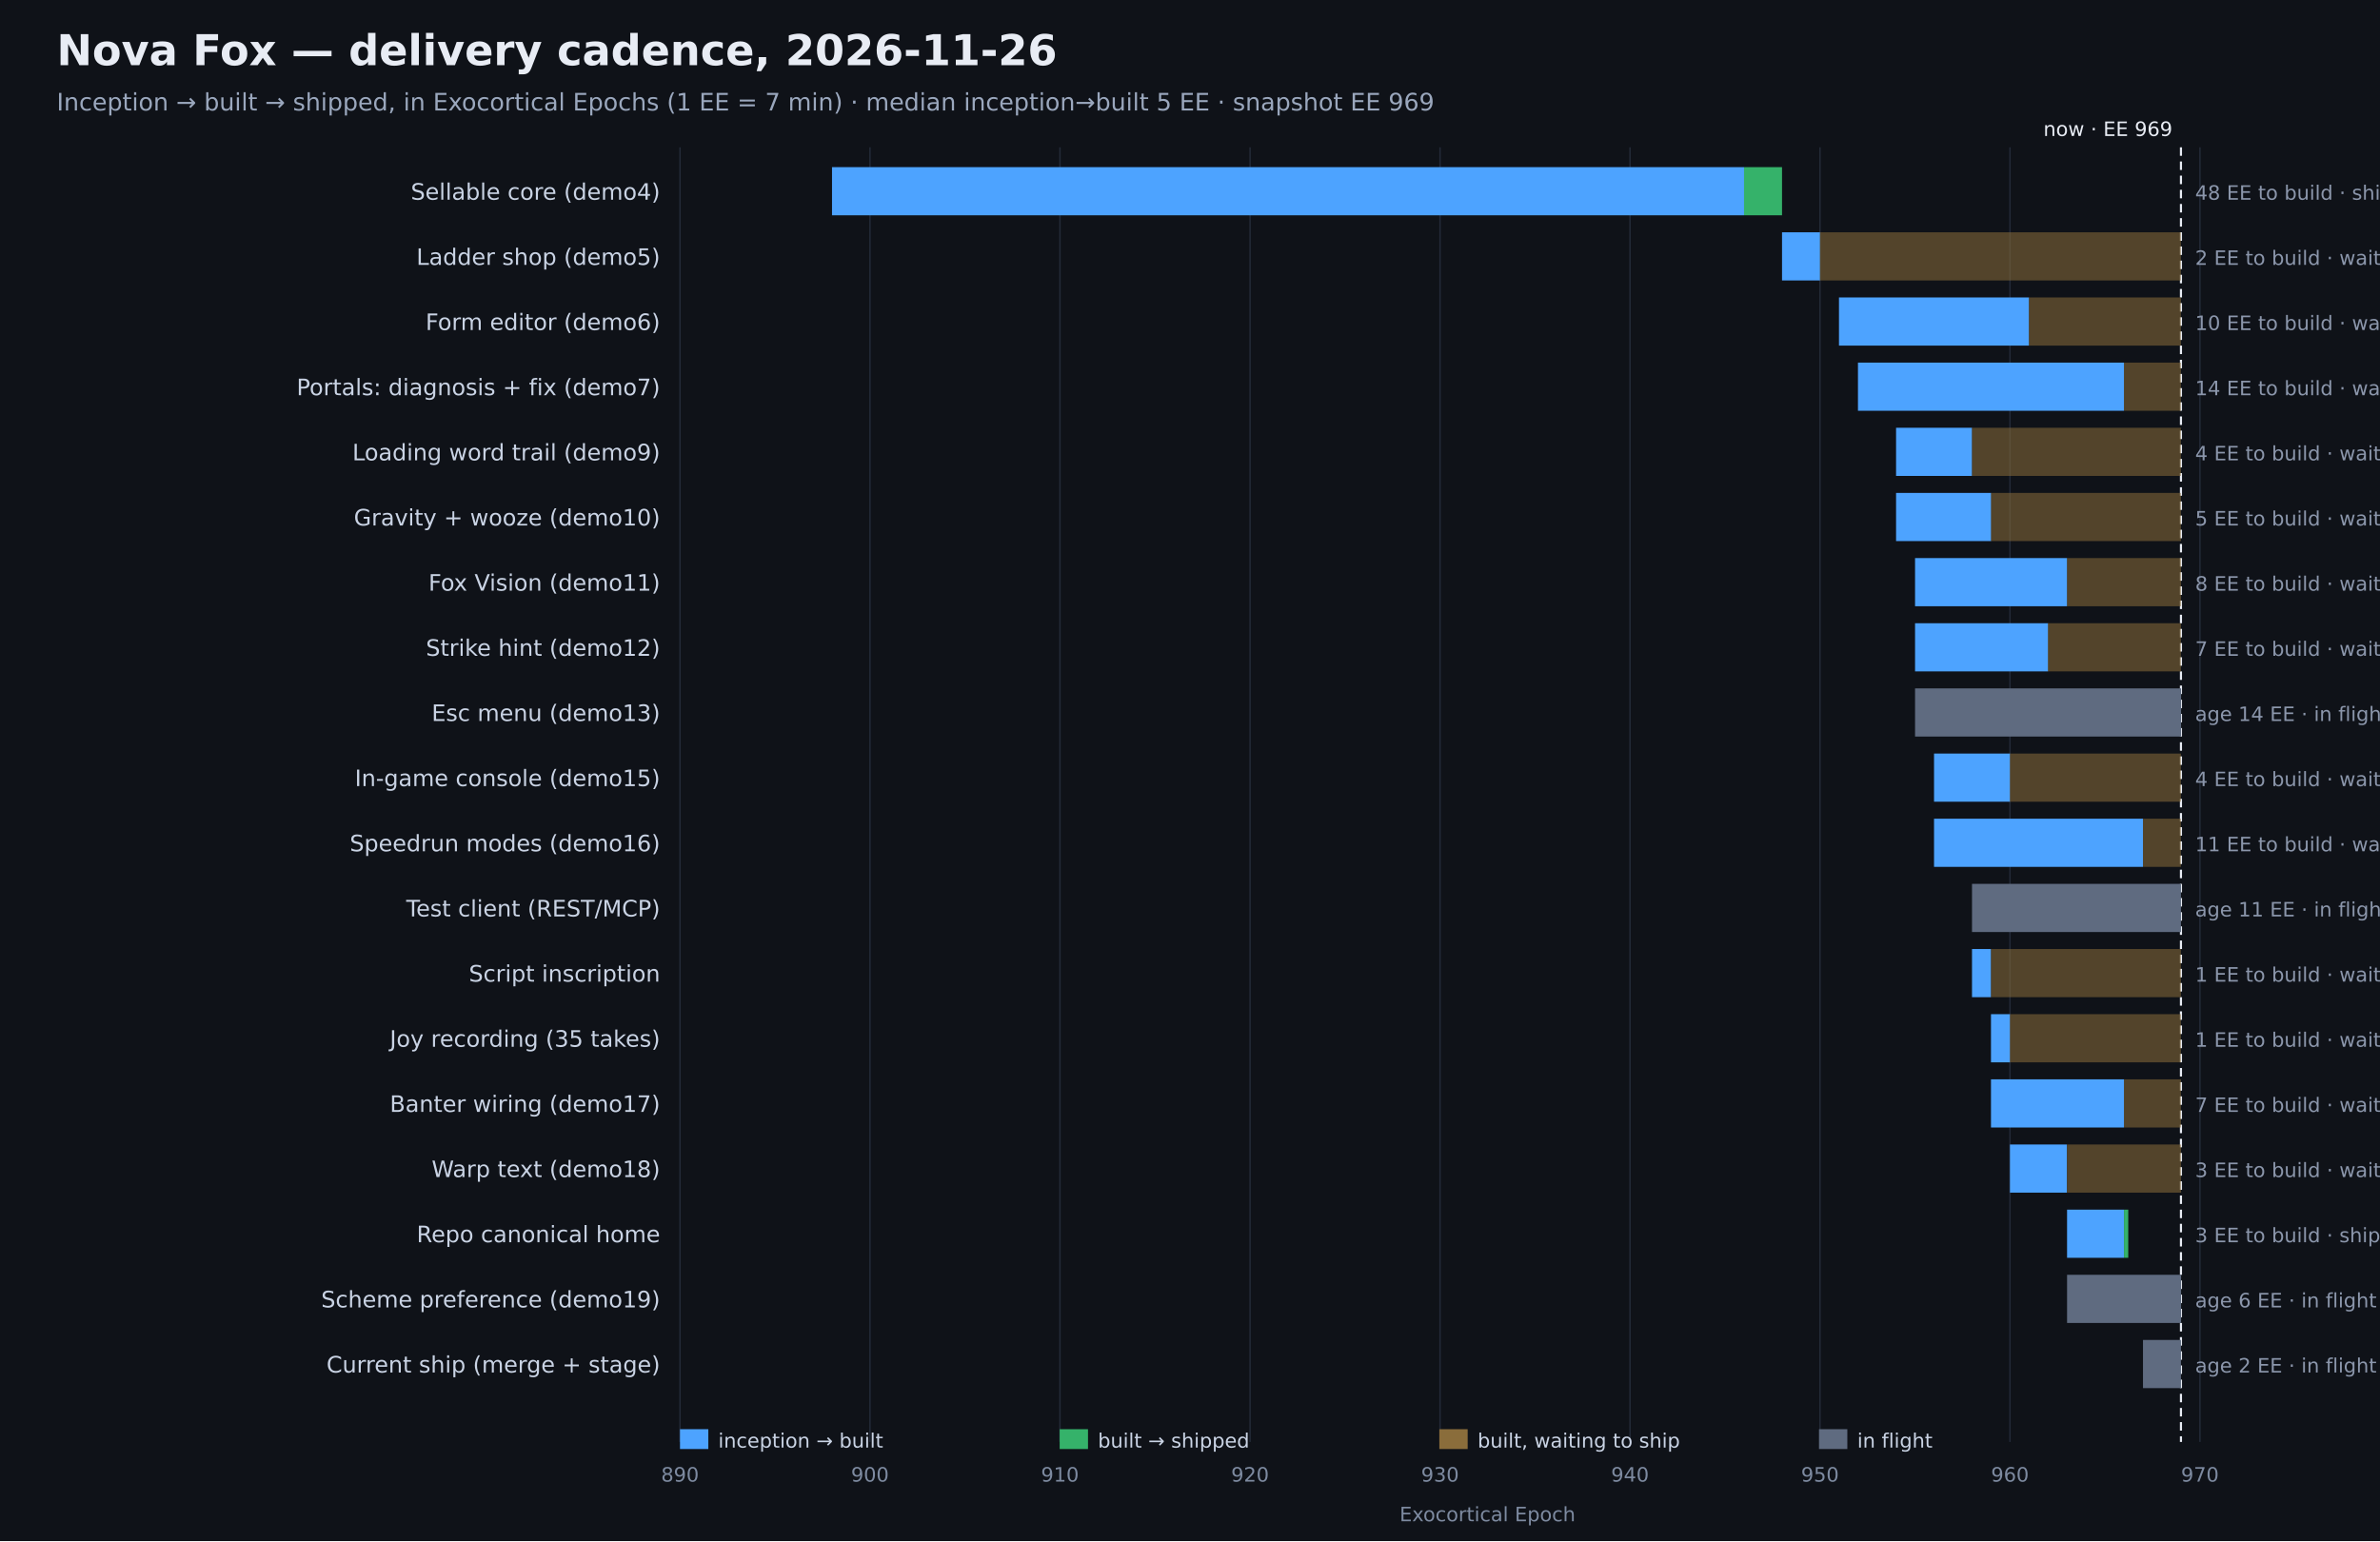
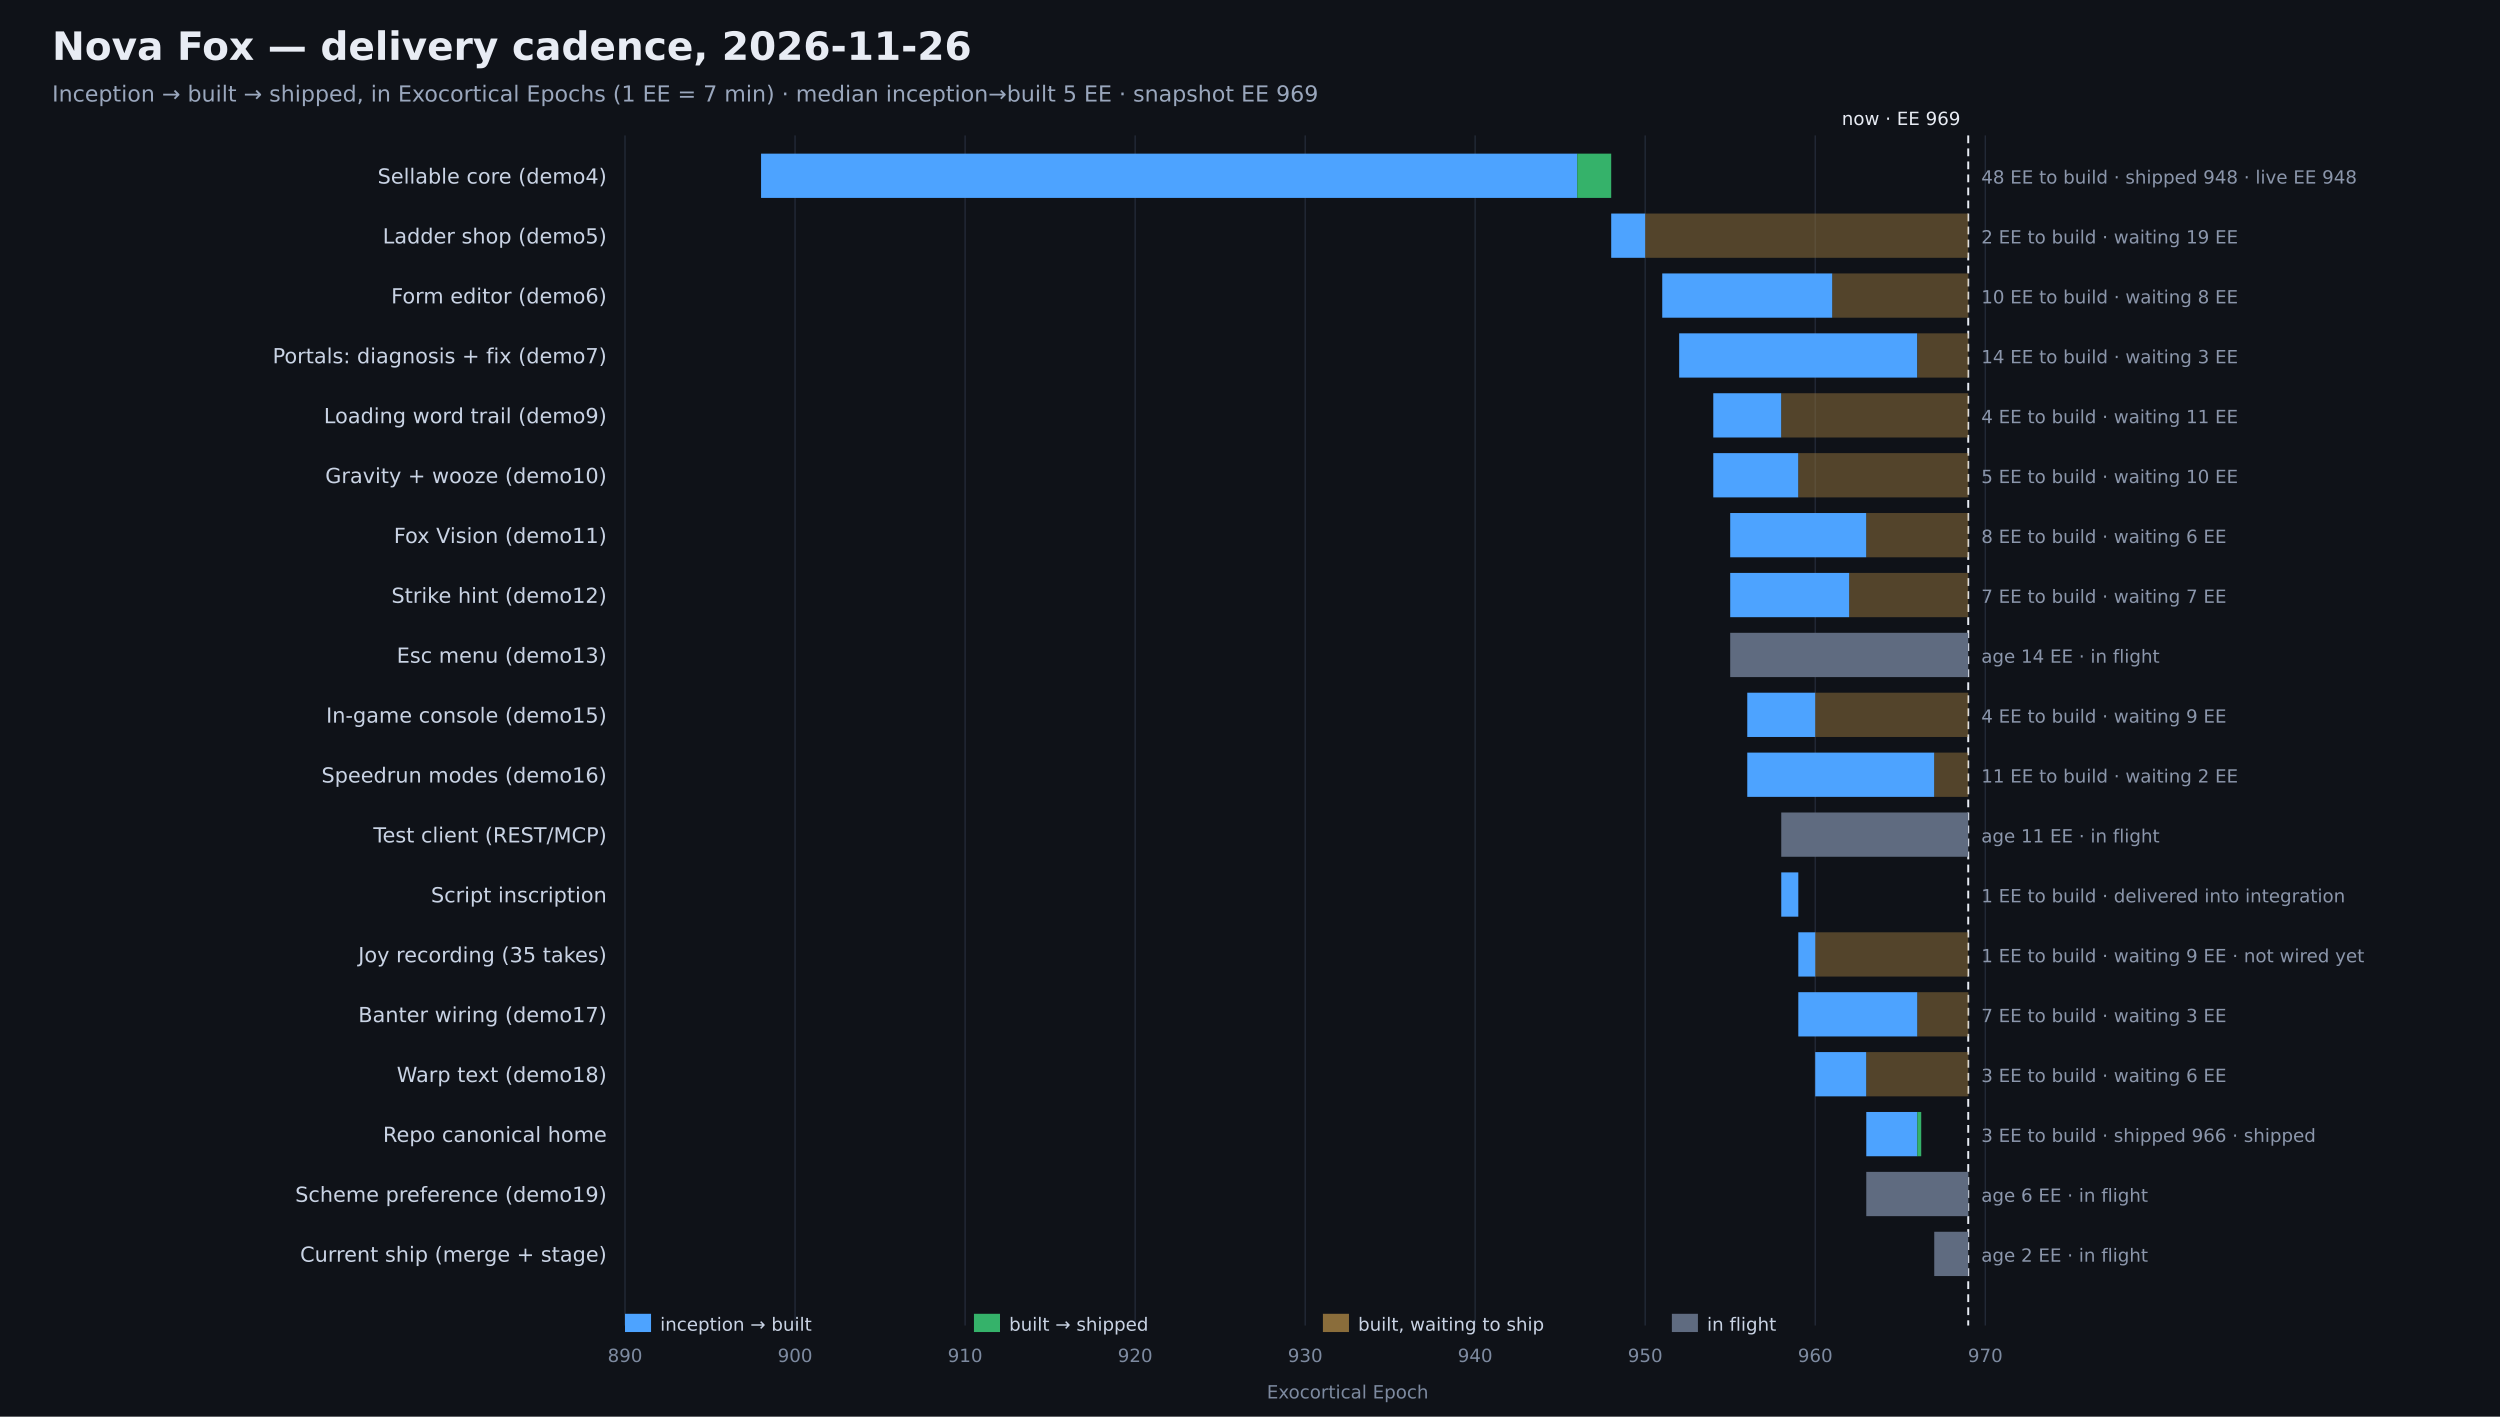
- <svg xmlns="http://www.w3.org/2000/svg" width="1680" height="1088" viewBox="0 0 1680 1088">
-   <rect width="1680" height="1088" fill="#0f1218" />
+ <svg xmlns="http://www.w3.org/2000/svg" width="1920" height="1088" viewBox="0 0 1920 1088">
+   <rect width="1920" height="1088" fill="#0f1218" />
  <text x="40" y="46" font-family="DejaVu Sans" font-size="30" font-weight="bold" fill="#e8ecf4">Nova Fox — delivery cadence, 2026-11-26</text>
  <text x="40" y="78" font-family="DejaVu Sans" font-size="17" fill="#9aa7bd">Inception → built → shipped, in Exocortical Epochs (1 EE = 7 min) · median inception→built 5 EE · snapshot EE 969</text>
  <line x1="480.0" y1="104" x2="480.0" y2="1018" stroke="#232a38" stroke-width="1" />
  <text x="480.0" y="1046" font-family="DejaVu Sans" font-size="14" fill="#7d8aa0" text-anchor="middle">890</text>
-   <line x1="614.1" y1="104" x2="614.1" y2="1018" stroke="#232a38" stroke-width="1" />
-   <text x="614.1" y="1046" font-family="DejaVu Sans" font-size="14" fill="#7d8aa0" text-anchor="middle">900</text>
-   <line x1="748.2" y1="104" x2="748.2" y2="1018" stroke="#232a38" stroke-width="1" />
-   <text x="748.2" y="1046" font-family="DejaVu Sans" font-size="14" fill="#7d8aa0" text-anchor="middle">910</text>
-   <line x1="882.4" y1="104" x2="882.4" y2="1018" stroke="#232a38" stroke-width="1" />
-   <text x="882.4" y="1046" font-family="DejaVu Sans" font-size="14" fill="#7d8aa0" text-anchor="middle">920</text>
-   <line x1="1016.5" y1="104" x2="1016.5" y2="1018" stroke="#232a38" stroke-width="1" />
-   <text x="1016.5" y="1046" font-family="DejaVu Sans" font-size="14" fill="#7d8aa0" text-anchor="middle">930</text>
-   <line x1="1150.6" y1="104" x2="1150.6" y2="1018" stroke="#232a38" stroke-width="1" />
-   <text x="1150.6" y="1046" font-family="DejaVu Sans" font-size="14" fill="#7d8aa0" text-anchor="middle">940</text>
-   <line x1="1284.7" y1="104" x2="1284.7" y2="1018" stroke="#232a38" stroke-width="1" />
-   <text x="1284.7" y="1046" font-family="DejaVu Sans" font-size="14" fill="#7d8aa0" text-anchor="middle">950</text>
-   <line x1="1418.8" y1="104" x2="1418.8" y2="1018" stroke="#232a38" stroke-width="1" />
-   <text x="1418.8" y="1046" font-family="DejaVu Sans" font-size="14" fill="#7d8aa0" text-anchor="middle">960</text>
-   <line x1="1552.9" y1="104" x2="1552.9" y2="1018" stroke="#232a38" stroke-width="1" />
-   <text x="1552.9" y="1046" font-family="DejaVu Sans" font-size="14" fill="#7d8aa0" text-anchor="middle">970</text>
-   <text x="1050.0" y="1074" font-family="DejaVu Sans" font-size="14" fill="#7d8aa0" text-anchor="middle">Exocortical Epoch</text>
-   <line x1="1539.5" y1="104" x2="1539.5" y2="1018" stroke="#e8ecf4" stroke-width="1.5" stroke-dasharray="6 4" />
-   <text x="1533.5" y="96" font-family="DejaVu Sans" font-size="14" fill="#e8ecf4" text-anchor="end">now · EE 969</text>
+   <line x1="610.6" y1="104" x2="610.6" y2="1018" stroke="#232a38" stroke-width="1" />
+   <text x="610.6" y="1046" font-family="DejaVu Sans" font-size="14" fill="#7d8aa0" text-anchor="middle">900</text>
+   <line x1="741.2" y1="104" x2="741.2" y2="1018" stroke="#232a38" stroke-width="1" />
+   <text x="741.2" y="1046" font-family="DejaVu Sans" font-size="14" fill="#7d8aa0" text-anchor="middle">910</text>
+   <line x1="871.8" y1="104" x2="871.8" y2="1018" stroke="#232a38" stroke-width="1" />
+   <text x="871.8" y="1046" font-family="DejaVu Sans" font-size="14" fill="#7d8aa0" text-anchor="middle">920</text>
+   <line x1="1002.4" y1="104" x2="1002.4" y2="1018" stroke="#232a38" stroke-width="1" />
+   <text x="1002.4" y="1046" font-family="DejaVu Sans" font-size="14" fill="#7d8aa0" text-anchor="middle">930</text>
+   <line x1="1132.9" y1="104" x2="1132.9" y2="1018" stroke="#232a38" stroke-width="1" />
+   <text x="1132.9" y="1046" font-family="DejaVu Sans" font-size="14" fill="#7d8aa0" text-anchor="middle">940</text>
+   <line x1="1263.5" y1="104" x2="1263.5" y2="1018" stroke="#232a38" stroke-width="1" />
+   <text x="1263.5" y="1046" font-family="DejaVu Sans" font-size="14" fill="#7d8aa0" text-anchor="middle">950</text>
+   <line x1="1394.1" y1="104" x2="1394.1" y2="1018" stroke="#232a38" stroke-width="1" />
+   <text x="1394.1" y="1046" font-family="DejaVu Sans" font-size="14" fill="#7d8aa0" text-anchor="middle">960</text>
+   <line x1="1524.7" y1="104" x2="1524.7" y2="1018" stroke="#232a38" stroke-width="1" />
+   <text x="1524.7" y="1046" font-family="DejaVu Sans" font-size="14" fill="#7d8aa0" text-anchor="middle">970</text>
+   <text x="1035.0" y="1074" font-family="DejaVu Sans" font-size="14" fill="#7d8aa0" text-anchor="middle">Exocortical Epoch</text>
+   <line x1="1511.6" y1="104" x2="1511.6" y2="1018" stroke="#e8ecf4" stroke-width="1.5" stroke-dasharray="6 4" />
+   <text x="1505.6" y="96" font-family="DejaVu Sans" font-size="14" fill="#e8ecf4" text-anchor="end">now · EE 969</text>
  <text x="466" y="141.0" font-family="DejaVu Sans" font-size="16" fill="#c9d3e4" text-anchor="end">Sellable core (demo4)</text>
-   <rect x="587.3" y="118" width="643.8" height="34" fill="#4da3ff" />
-   <rect x="1231.1" y="118" width="26.8" height="34" fill="#35b26a" />
-   <text x="1549.5" y="141.0" font-family="DejaVu Sans" font-size="14" fill="#8b96ab">48 EE to build · shipped 948 · live EE 948</text>
+   <rect x="584.5" y="118" width="626.8" height="34" fill="#4da3ff" />
+   <rect x="1211.3" y="118" width="26.1" height="34" fill="#35b26a" />
+   <text x="1521.6" y="141.0" font-family="DejaVu Sans" font-size="14" fill="#8b96ab">48 EE to build · shipped 948 · live EE 948</text>
  <text x="466" y="187.0" font-family="DejaVu Sans" font-size="16" fill="#c9d3e4" text-anchor="end">Ladder shop (demo5)</text>
-   <rect x="1257.9" y="164" width="26.8" height="34" fill="#4da3ff" />
-   <rect x="1284.7" y="164" width="254.8" height="34" fill="#8a6d3b" fill-opacity="0.55" />
-   <text x="1549.5" y="187.0" font-family="DejaVu Sans" font-size="14" fill="#8b96ab">2 EE to build · waiting 19 EE</text>
+   <rect x="1237.4" y="164" width="26.1" height="34" fill="#4da3ff" />
+   <rect x="1263.5" y="164" width="248.1" height="34" fill="#8a6d3b" fill-opacity="0.55" />
+   <text x="1521.6" y="187.0" font-family="DejaVu Sans" font-size="14" fill="#8b96ab">2 EE to build · waiting 19 EE</text>
  <text x="466" y="233.0" font-family="DejaVu Sans" font-size="16" fill="#c9d3e4" text-anchor="end">Form editor (demo6)</text>
-   <rect x="1298.1" y="210" width="134.1" height="34" fill="#4da3ff" />
-   <rect x="1432.2" y="210" width="107.3" height="34" fill="#8a6d3b" fill-opacity="0.55" />
-   <text x="1549.5" y="233.0" font-family="DejaVu Sans" font-size="14" fill="#8b96ab">10 EE to build · waiting 8 EE</text>
+   <rect x="1276.6" y="210" width="130.6" height="34" fill="#4da3ff" />
+   <rect x="1407.2" y="210" width="104.5" height="34" fill="#8a6d3b" fill-opacity="0.55" />
+   <text x="1521.6" y="233.0" font-family="DejaVu Sans" font-size="14" fill="#8b96ab">10 EE to build · waiting 8 EE</text>
  <text x="466" y="279.0" font-family="DejaVu Sans" font-size="16" fill="#c9d3e4" text-anchor="end">Portals: diagnosis + fix (demo7)</text>
-   <rect x="1311.5" y="256" width="187.8" height="34" fill="#4da3ff" />
-   <rect x="1499.3" y="256" width="40.2" height="34" fill="#8a6d3b" fill-opacity="0.55" />
-   <text x="1549.5" y="279.0" font-family="DejaVu Sans" font-size="14" fill="#8b96ab">14 EE to build · waiting 3 EE</text>
+   <rect x="1289.6" y="256" width="182.8" height="34" fill="#4da3ff" />
+   <rect x="1472.5" y="256" width="39.2" height="34" fill="#8a6d3b" fill-opacity="0.55" />
+   <text x="1521.6" y="279.0" font-family="DejaVu Sans" font-size="14" fill="#8b96ab">14 EE to build · waiting 3 EE</text>
  <text x="466" y="325.0" font-family="DejaVu Sans" font-size="16" fill="#c9d3e4" text-anchor="end">Loading word trail (demo9)</text>
-   <rect x="1338.4" y="302" width="53.6" height="34" fill="#4da3ff" />
-   <rect x="1392.0" y="302" width="147.5" height="34" fill="#8a6d3b" fill-opacity="0.55" />
-   <text x="1549.5" y="325.0" font-family="DejaVu Sans" font-size="14" fill="#8b96ab">4 EE to build · waiting 11 EE</text>
+   <rect x="1315.8" y="302" width="52.2" height="34" fill="#4da3ff" />
+   <rect x="1368.0" y="302" width="143.6" height="34" fill="#8a6d3b" fill-opacity="0.55" />
+   <text x="1521.6" y="325.0" font-family="DejaVu Sans" font-size="14" fill="#8b96ab">4 EE to build · waiting 11 EE</text>
  <text x="466" y="371.0" font-family="DejaVu Sans" font-size="16" fill="#c9d3e4" text-anchor="end">Gravity + wooze (demo10)</text>
-   <rect x="1338.4" y="348" width="67.1" height="34" fill="#4da3ff" />
-   <rect x="1405.4" y="348" width="134.1" height="34" fill="#8a6d3b" fill-opacity="0.55" />
-   <text x="1549.5" y="371.0" font-family="DejaVu Sans" font-size="14" fill="#8b96ab">5 EE to build · waiting 10 EE</text>
+   <rect x="1315.8" y="348" width="65.3" height="34" fill="#4da3ff" />
+   <rect x="1381.1" y="348" width="130.6" height="34" fill="#8a6d3b" fill-opacity="0.55" />
+   <text x="1521.6" y="371.0" font-family="DejaVu Sans" font-size="14" fill="#8b96ab">5 EE to build · waiting 10 EE</text>
  <text x="466" y="417.0" font-family="DejaVu Sans" font-size="16" fill="#c9d3e4" text-anchor="end">Fox Vision (demo11)</text>
-   <rect x="1351.8" y="394" width="107.3" height="34" fill="#4da3ff" />
-   <rect x="1459.1" y="394" width="80.5" height="34" fill="#8a6d3b" fill-opacity="0.55" />
-   <text x="1549.5" y="417.0" font-family="DejaVu Sans" font-size="14" fill="#8b96ab">8 EE to build · waiting 6 EE</text>
+   <rect x="1328.8" y="394" width="104.5" height="34" fill="#4da3ff" />
+   <rect x="1433.3" y="394" width="78.4" height="34" fill="#8a6d3b" fill-opacity="0.55" />
+   <text x="1521.6" y="417.0" font-family="DejaVu Sans" font-size="14" fill="#8b96ab">8 EE to build · waiting 6 EE</text>
  <text x="466" y="463.0" font-family="DejaVu Sans" font-size="16" fill="#c9d3e4" text-anchor="end">Strike hint (demo12)</text>
-   <rect x="1351.8" y="440" width="93.9" height="34" fill="#4da3ff" />
-   <rect x="1445.6" y="440" width="93.9" height="34" fill="#8a6d3b" fill-opacity="0.55" />
-   <text x="1549.5" y="463.0" font-family="DejaVu Sans" font-size="14" fill="#8b96ab">7 EE to build · waiting 7 EE</text>
+   <rect x="1328.8" y="440" width="91.4" height="34" fill="#4da3ff" />
+   <rect x="1420.2" y="440" width="91.4" height="34" fill="#8a6d3b" fill-opacity="0.55" />
+   <text x="1521.6" y="463.0" font-family="DejaVu Sans" font-size="14" fill="#8b96ab">7 EE to build · waiting 7 EE</text>
  <text x="466" y="509.0" font-family="DejaVu Sans" font-size="16" fill="#c9d3e4" text-anchor="end">Esc menu (demo13)</text>
-   <rect x="1351.8" y="486" width="187.8" height="34" fill="#5f6b80" />
-   <text x="1549.5" y="509.0" font-family="DejaVu Sans" font-size="14" fill="#8b96ab">age 14 EE · in flight</text>
+   <rect x="1328.8" y="486" width="182.8" height="34" fill="#5f6b80" />
+   <text x="1521.6" y="509.0" font-family="DejaVu Sans" font-size="14" fill="#8b96ab">age 14 EE · in flight</text>
  <text x="466" y="555.0" font-family="DejaVu Sans" font-size="16" fill="#c9d3e4" text-anchor="end">In-game console (demo15)</text>
-   <rect x="1365.2" y="532" width="53.6" height="34" fill="#4da3ff" />
-   <rect x="1418.8" y="532" width="120.7" height="34" fill="#8a6d3b" fill-opacity="0.55" />
-   <text x="1549.5" y="555.0" font-family="DejaVu Sans" font-size="14" fill="#8b96ab">4 EE to build · waiting 9 EE</text>
+   <rect x="1341.9" y="532" width="52.2" height="34" fill="#4da3ff" />
+   <rect x="1394.1" y="532" width="117.5" height="34" fill="#8a6d3b" fill-opacity="0.55" />
+   <text x="1521.6" y="555.0" font-family="DejaVu Sans" font-size="14" fill="#8b96ab">4 EE to build · waiting 9 EE</text>
  <text x="466" y="601.0" font-family="DejaVu Sans" font-size="16" fill="#c9d3e4" text-anchor="end">Speedrun modes (demo16)</text>
-   <rect x="1365.2" y="578" width="147.5" height="34" fill="#4da3ff" />
-   <rect x="1512.7" y="578" width="26.8" height="34" fill="#8a6d3b" fill-opacity="0.55" />
-   <text x="1549.5" y="601.0" font-family="DejaVu Sans" font-size="14" fill="#8b96ab">11 EE to build · waiting 2 EE</text>
+   <rect x="1341.9" y="578" width="143.6" height="34" fill="#4da3ff" />
+   <rect x="1485.5" y="578" width="26.1" height="34" fill="#8a6d3b" fill-opacity="0.55" />
+   <text x="1521.6" y="601.0" font-family="DejaVu Sans" font-size="14" fill="#8b96ab">11 EE to build · waiting 2 EE</text>
  <text x="466" y="647.0" font-family="DejaVu Sans" font-size="16" fill="#c9d3e4" text-anchor="end">Test client (REST/MCP)</text>
-   <rect x="1392.0" y="624" width="147.5" height="34" fill="#5f6b80" />
-   <text x="1549.5" y="647.0" font-family="DejaVu Sans" font-size="14" fill="#8b96ab">age 11 EE · in flight</text>
+   <rect x="1368.0" y="624" width="143.6" height="34" fill="#5f6b80" />
+   <text x="1521.6" y="647.0" font-family="DejaVu Sans" font-size="14" fill="#8b96ab">age 11 EE · in flight</text>
  <text x="466" y="693.0" font-family="DejaVu Sans" font-size="16" fill="#c9d3e4" text-anchor="end">Script inscription</text>
-   <rect x="1392.0" y="670" width="13.4" height="34" fill="#4da3ff" />
-   <rect x="1405.4" y="670" width="134.1" height="34" fill="#8a6d3b" fill-opacity="0.55" />
-   <text x="1549.5" y="693.0" font-family="DejaVu Sans" font-size="14" fill="#8b96ab">1 EE to build · waiting 10 EE · into integration</text>
+   <rect x="1368.0" y="670" width="13.1" height="34" fill="#4da3ff" />
+   <text x="1521.6" y="693.0" font-family="DejaVu Sans" font-size="14" fill="#8b96ab">1 EE to build · delivered into integration</text>
  <text x="466" y="739.0" font-family="DejaVu Sans" font-size="16" fill="#c9d3e4" text-anchor="end">Joy recording (35 takes)</text>
-   <rect x="1405.4" y="716" width="13.4" height="34" fill="#4da3ff" />
-   <rect x="1418.8" y="716" width="120.7" height="34" fill="#8a6d3b" fill-opacity="0.55" />
-   <text x="1549.5" y="739.0" font-family="DejaVu Sans" font-size="14" fill="#8b96ab">1 EE to build · waiting 9 EE · not wired yet</text>
+   <rect x="1381.1" y="716" width="13.1" height="34" fill="#4da3ff" />
+   <rect x="1394.1" y="716" width="117.5" height="34" fill="#8a6d3b" fill-opacity="0.55" />
+   <text x="1521.6" y="739.0" font-family="DejaVu Sans" font-size="14" fill="#8b96ab">1 EE to build · waiting 9 EE · not wired yet</text>
  <text x="466" y="785.0" font-family="DejaVu Sans" font-size="16" fill="#c9d3e4" text-anchor="end">Banter wiring (demo17)</text>
-   <rect x="1405.4" y="762" width="93.9" height="34" fill="#4da3ff" />
-   <rect x="1499.3" y="762" width="40.2" height="34" fill="#8a6d3b" fill-opacity="0.55" />
-   <text x="1549.5" y="785.0" font-family="DejaVu Sans" font-size="14" fill="#8b96ab">7 EE to build · waiting 3 EE</text>
+   <rect x="1381.1" y="762" width="91.4" height="34" fill="#4da3ff" />
+   <rect x="1472.5" y="762" width="39.2" height="34" fill="#8a6d3b" fill-opacity="0.55" />
+   <text x="1521.6" y="785.0" font-family="DejaVu Sans" font-size="14" fill="#8b96ab">7 EE to build · waiting 3 EE</text>
  <text x="466" y="831.0" font-family="DejaVu Sans" font-size="16" fill="#c9d3e4" text-anchor="end">Warp text (demo18)</text>
-   <rect x="1418.8" y="808" width="40.2" height="34" fill="#4da3ff" />
-   <rect x="1459.1" y="808" width="80.5" height="34" fill="#8a6d3b" fill-opacity="0.55" />
-   <text x="1549.5" y="831.0" font-family="DejaVu Sans" font-size="14" fill="#8b96ab">3 EE to build · waiting 6 EE</text>
+   <rect x="1394.1" y="808" width="39.2" height="34" fill="#4da3ff" />
+   <rect x="1433.3" y="808" width="78.4" height="34" fill="#8a6d3b" fill-opacity="0.55" />
+   <text x="1521.6" y="831.0" font-family="DejaVu Sans" font-size="14" fill="#8b96ab">3 EE to build · waiting 6 EE</text>
  <text x="466" y="877.0" font-family="DejaVu Sans" font-size="16" fill="#c9d3e4" text-anchor="end">Repo canonical home</text>
-   <rect x="1459.1" y="854" width="40.2" height="34" fill="#4da3ff" />
-   <rect x="1499.3" y="854" width="3.0" height="34" fill="#35b26a" />
-   <text x="1549.5" y="877.0" font-family="DejaVu Sans" font-size="14" fill="#8b96ab">3 EE to build · shipped 966 · shipped</text>
+   <rect x="1433.3" y="854" width="39.2" height="34" fill="#4da3ff" />
+   <rect x="1472.5" y="854" width="3.0" height="34" fill="#35b26a" />
+   <text x="1521.6" y="877.0" font-family="DejaVu Sans" font-size="14" fill="#8b96ab">3 EE to build · shipped 966 · shipped</text>
  <text x="466" y="923.0" font-family="DejaVu Sans" font-size="16" fill="#c9d3e4" text-anchor="end">Scheme preference (demo19)</text>
-   <rect x="1459.1" y="900" width="80.5" height="34" fill="#5f6b80" />
-   <text x="1549.5" y="923.0" font-family="DejaVu Sans" font-size="14" fill="#8b96ab">age 6 EE · in flight</text>
+   <rect x="1433.3" y="900" width="78.4" height="34" fill="#5f6b80" />
+   <text x="1521.6" y="923.0" font-family="DejaVu Sans" font-size="14" fill="#8b96ab">age 6 EE · in flight</text>
  <text x="466" y="969.0" font-family="DejaVu Sans" font-size="16" fill="#c9d3e4" text-anchor="end">Current ship (merge + stage)</text>
-   <rect x="1512.7" y="946" width="26.8" height="34" fill="#5f6b80" />
-   <text x="1549.5" y="969.0" font-family="DejaVu Sans" font-size="14" fill="#8b96ab">age 2 EE · in flight</text>
+   <rect x="1485.5" y="946" width="26.1" height="34" fill="#5f6b80" />
+   <text x="1521.6" y="969.0" font-family="DejaVu Sans" font-size="14" fill="#8b96ab">age 2 EE · in flight</text>
  <rect x="480" y="1009" width="20" height="14" fill="#4da3ff" />
  <text x="507" y="1022" font-family="DejaVu Sans" font-size="14" fill="#c9d3e4">inception → built</text>
  <rect x="748" y="1009" width="20" height="14" fill="#35b26a" />
  <text x="775" y="1022" font-family="DejaVu Sans" font-size="14" fill="#c9d3e4">built → shipped</text>
  <rect x="1016" y="1009" width="20" height="14" fill="#8a6d3b" />
  <text x="1043" y="1022" font-family="DejaVu Sans" font-size="14" fill="#c9d3e4">built, waiting to ship</text>
  <rect x="1284" y="1009" width="20" height="14" fill="#5f6b80" />
  <text x="1311" y="1022" font-family="DejaVu Sans" font-size="14" fill="#c9d3e4">in flight</text>
</svg>
